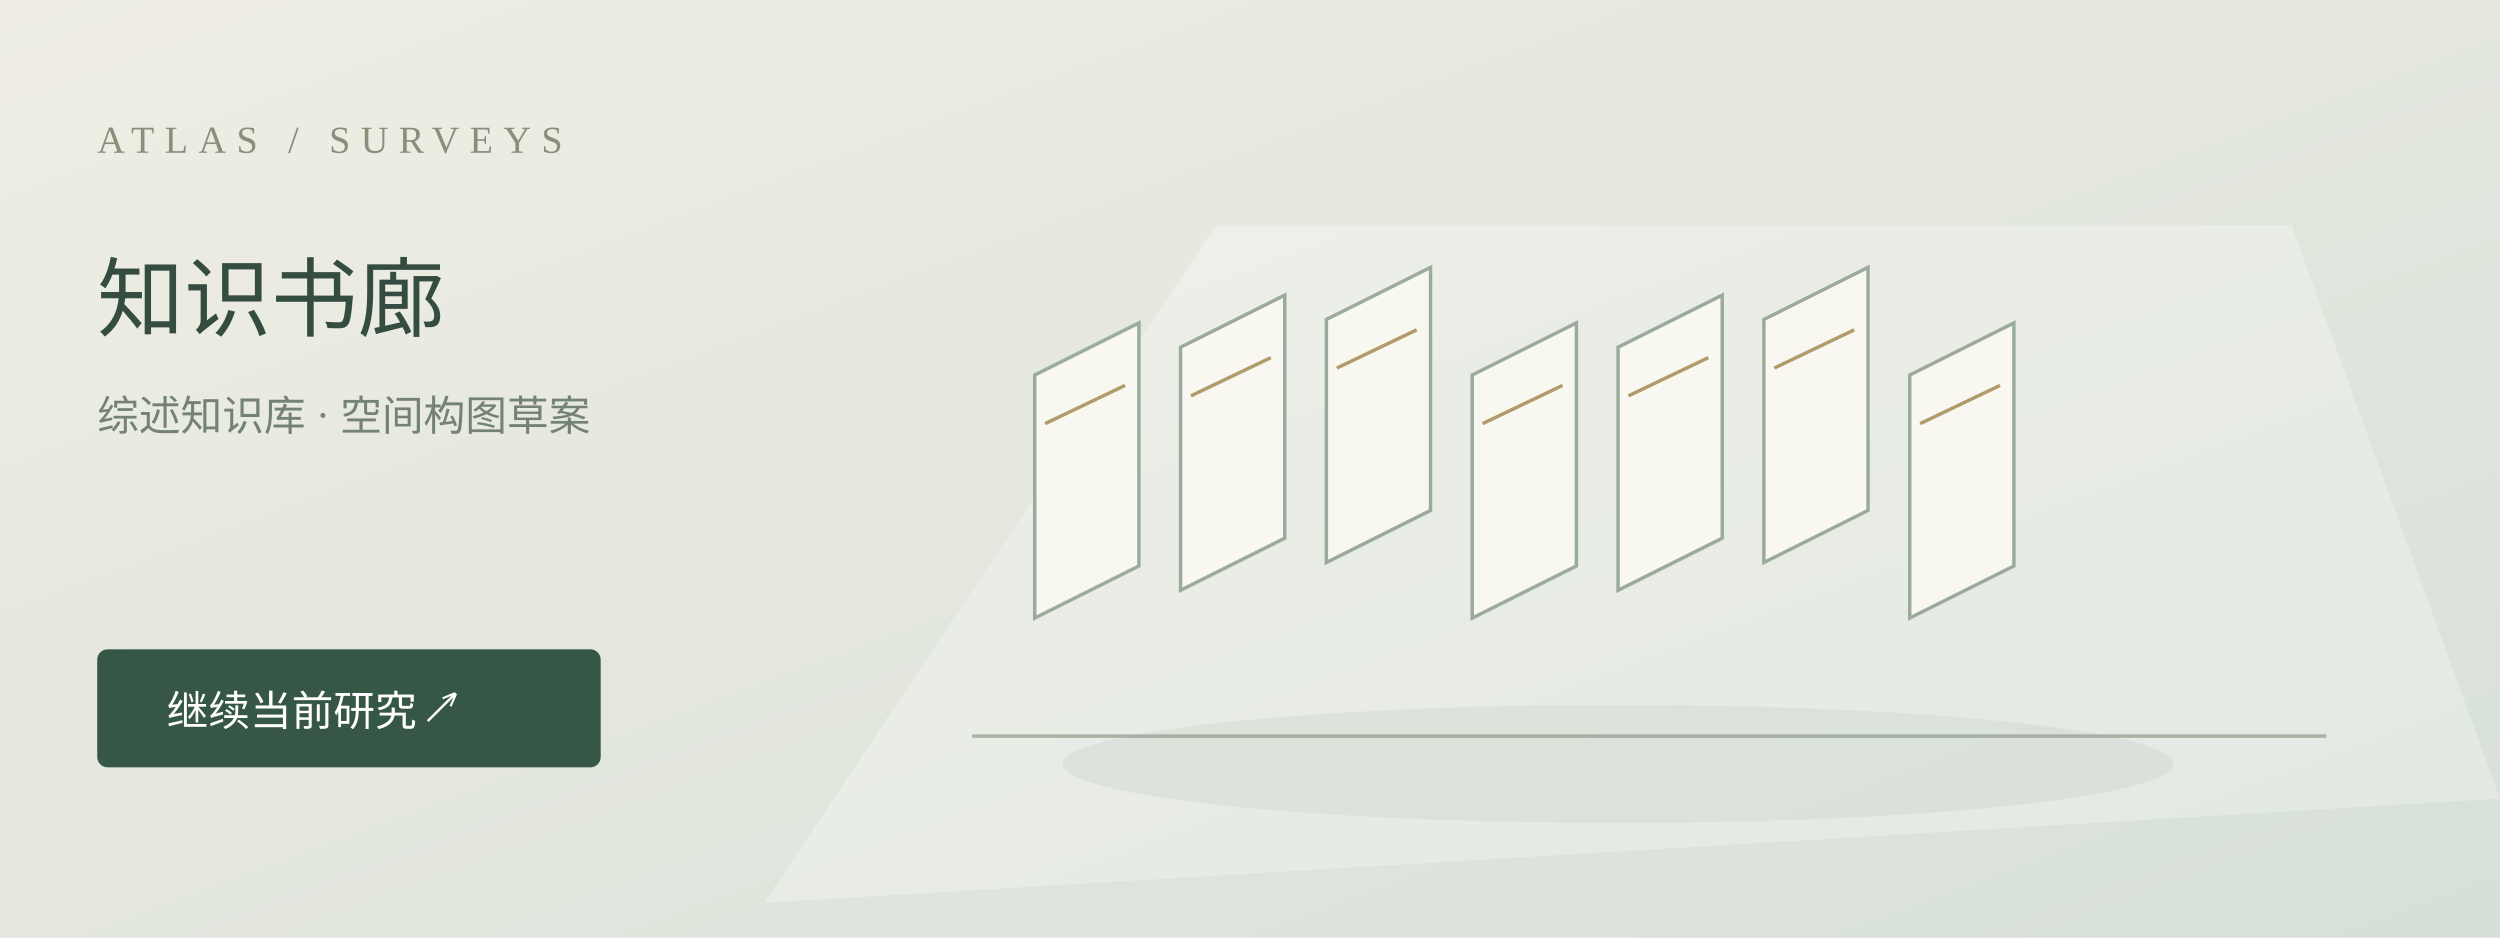
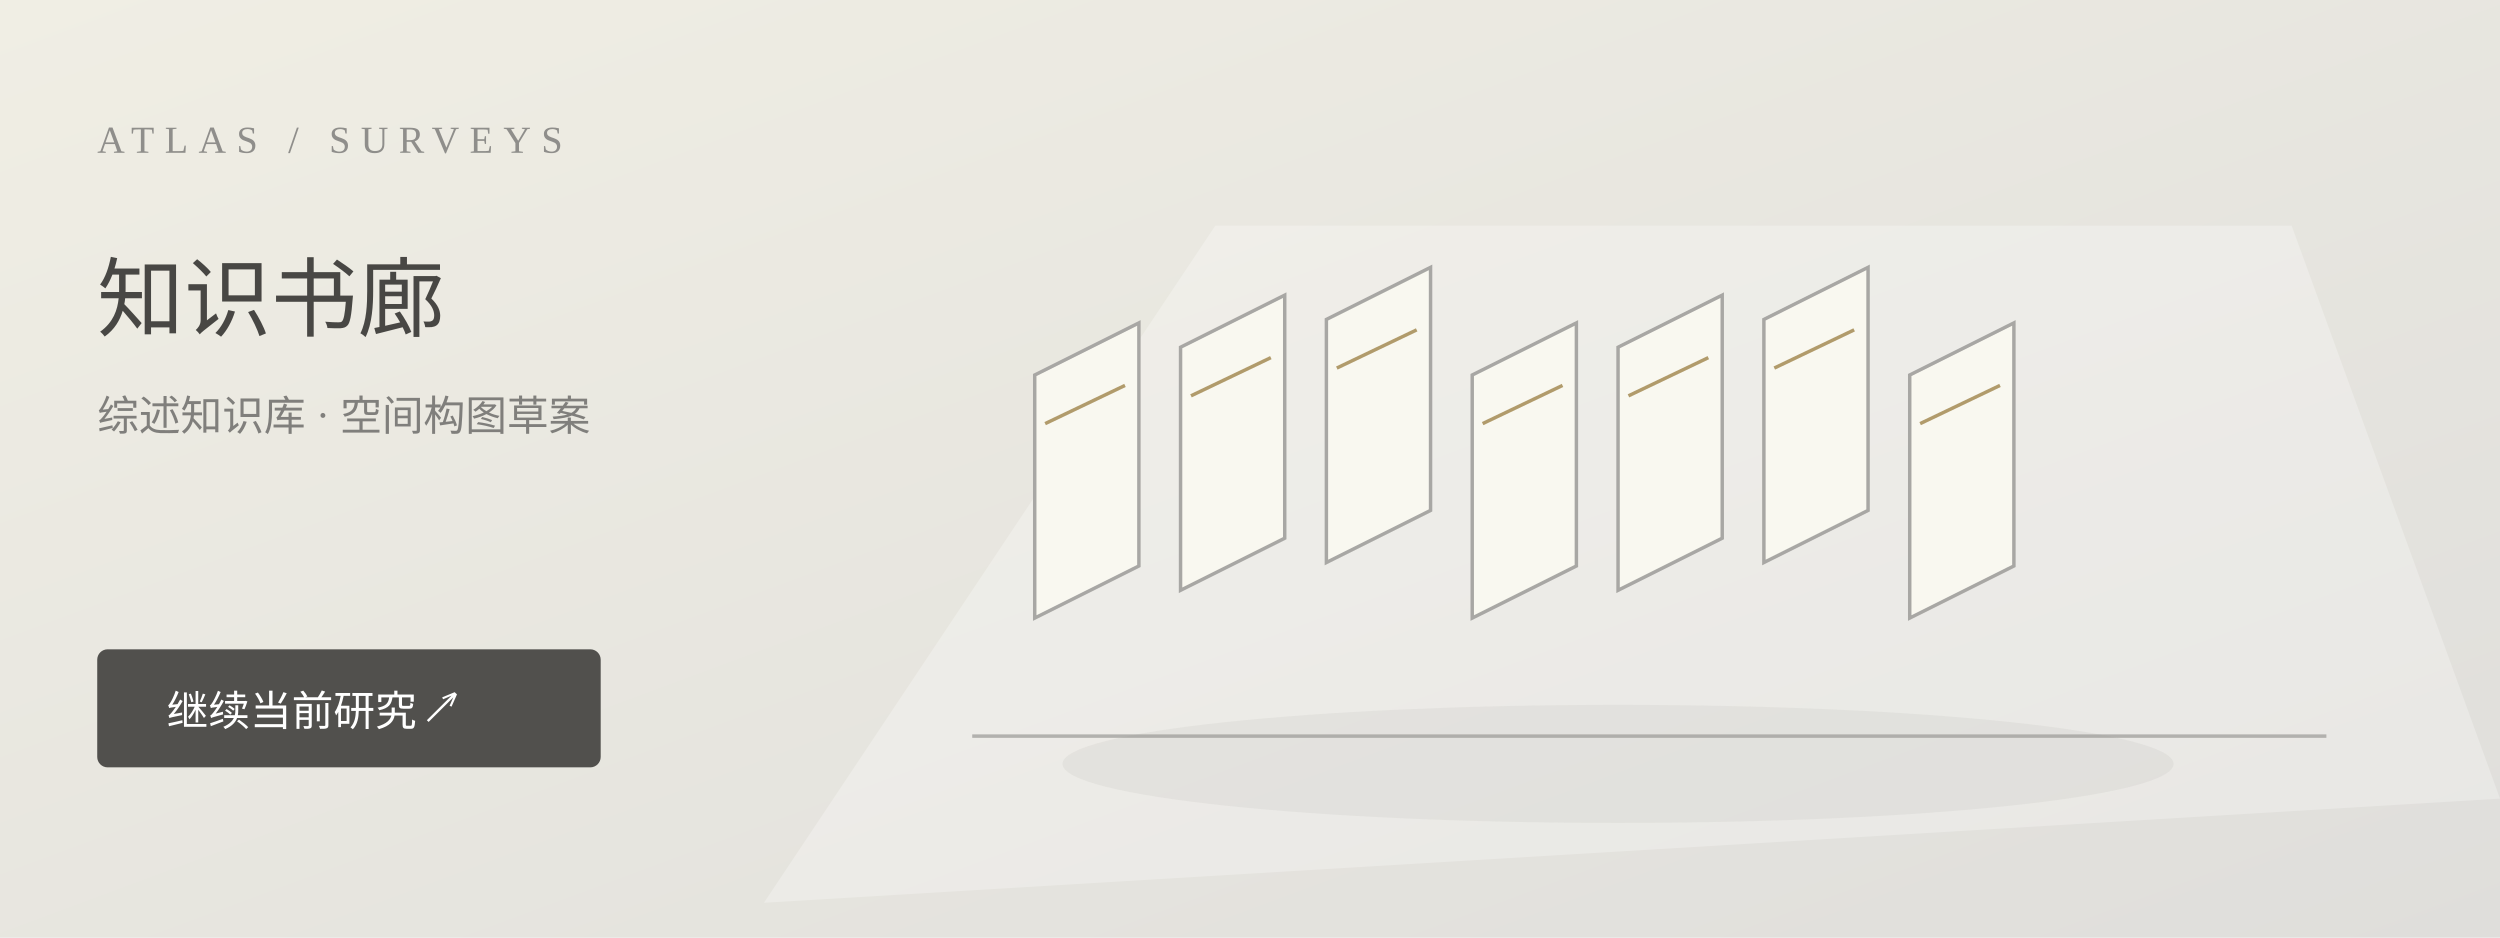
<svg xmlns="http://www.w3.org/2000/svg" viewBox="0 0 720 270">
  <defs>
    <linearGradient id="g4" x2="1" y2="1">
      <stop stop-color="#f0eee4" />
-       <stop offset="1" stop-color="#d6e0d8" />
+       <stop offset="1" stop-color="#dfdedb" />
    </linearGradient>
  </defs>
  <rect width="720" height="270" fill="url(#g4)" />
  <path d="M220 260L350 65H660L720 230" fill="#ffffff44" />
-   <path d="M280 212h390" stroke="#a8b3a3" />
-   <ellipse cx="466" cy="220" rx="160" ry="17" fill="#8c9d891b" />
-   <path d="M298 178l30 -15v-70l-30 15z" fill="#f9f8f0" stroke="#9bab9b" />
+   <path d="M280 212h390" stroke="#b2b1ae" />
+   <ellipse cx="466" cy="220" rx="160" ry="17" fill="#9a99961b" />
+   <path d="M298 178l30 -15v-70l-30 15z" fill="#f9f8f0" stroke="#a8a7a4" />
  <path d="M301 122l23 -11" stroke="#b19b6b" />
-   <path d="M340 170l30 -15v-70l-30 15z" fill="#f9f8f0" stroke="#9bab9b" />
+   <path d="M340 170l30 -15v-70l-30 15z" fill="#f9f8f0" stroke="#a8a7a4" />
  <path d="M343 114l23 -11" stroke="#b19b6b" />
-   <path d="M382 162l30 -15v-70l-30 15z" fill="#f9f8f0" stroke="#9bab9b" />
+   <path d="M382 162l30 -15v-70l-30 15z" fill="#f9f8f0" stroke="#a8a7a4" />
  <path d="M385 106l23 -11" stroke="#b19b6b" />
-   <path d="M424 178l30 -15v-70l-30 15z" fill="#f9f8f0" stroke="#9bab9b" />
+   <path d="M424 178l30 -15v-70l-30 15z" fill="#f9f8f0" stroke="#a8a7a4" />
  <path d="M427 122l23 -11" stroke="#b19b6b" />
-   <path d="M466 170l30 -15v-70l-30 15z" fill="#f9f8f0" stroke="#9bab9b" />
+   <path d="M466 170l30 -15v-70l-30 15z" fill="#f9f8f0" stroke="#a8a7a4" />
  <path d="M469 114l23 -11" stroke="#b19b6b" />
-   <path d="M508 162l30 -15v-70l-30 15z" fill="#f9f8f0" stroke="#9bab9b" />
+   <path d="M508 162l30 -15v-70l-30 15z" fill="#f9f8f0" stroke="#a8a7a4" />
  <path d="M511 106l23 -11" stroke="#b19b6b" />
-   <path d="M550 178l30 -15v-70l-30 15z" fill="#f9f8f0" stroke="#9bab9b" />
+   <path d="M550 178l30 -15v-70l-30 15z" fill="#f9f8f0" stroke="#a8a7a4" />
  <path d="M553 122l23 -11" stroke="#b19b6b" />
-   <text x="28" y="44" fill="#8a8f7c" font-size="11" letter-spacing="3">ATLAS / SURVEYS</text>
-   <text x="28" y="95" fill="#354c40" font-size="25">知识书廊</text>
-   <text x="28" y="124" fill="#748276" font-size="12">综述知识库 · 空间构图草案</text>
-   <rect x="28" y="187" width="145" height="34" rx="3" fill="#365746" />
+   <text x="28" y="44" fill="#8f8e8b" font-size="11" letter-spacing="3">ATLAS / SURVEYS</text>
+   <text x="28" y="95" fill="#484744" font-size="25">知识书廊</text>
+   <text x="28" y="124" fill="#807f7c" font-size="12">综述知识库 · 空间构图草案</text>
+   <rect x="28" y="187" width="145" height="34" rx="3" fill="#51504d" />
  <text x="48" y="209" fill="white" font-size="12">继续当前研究  ↗</text>
</svg>
